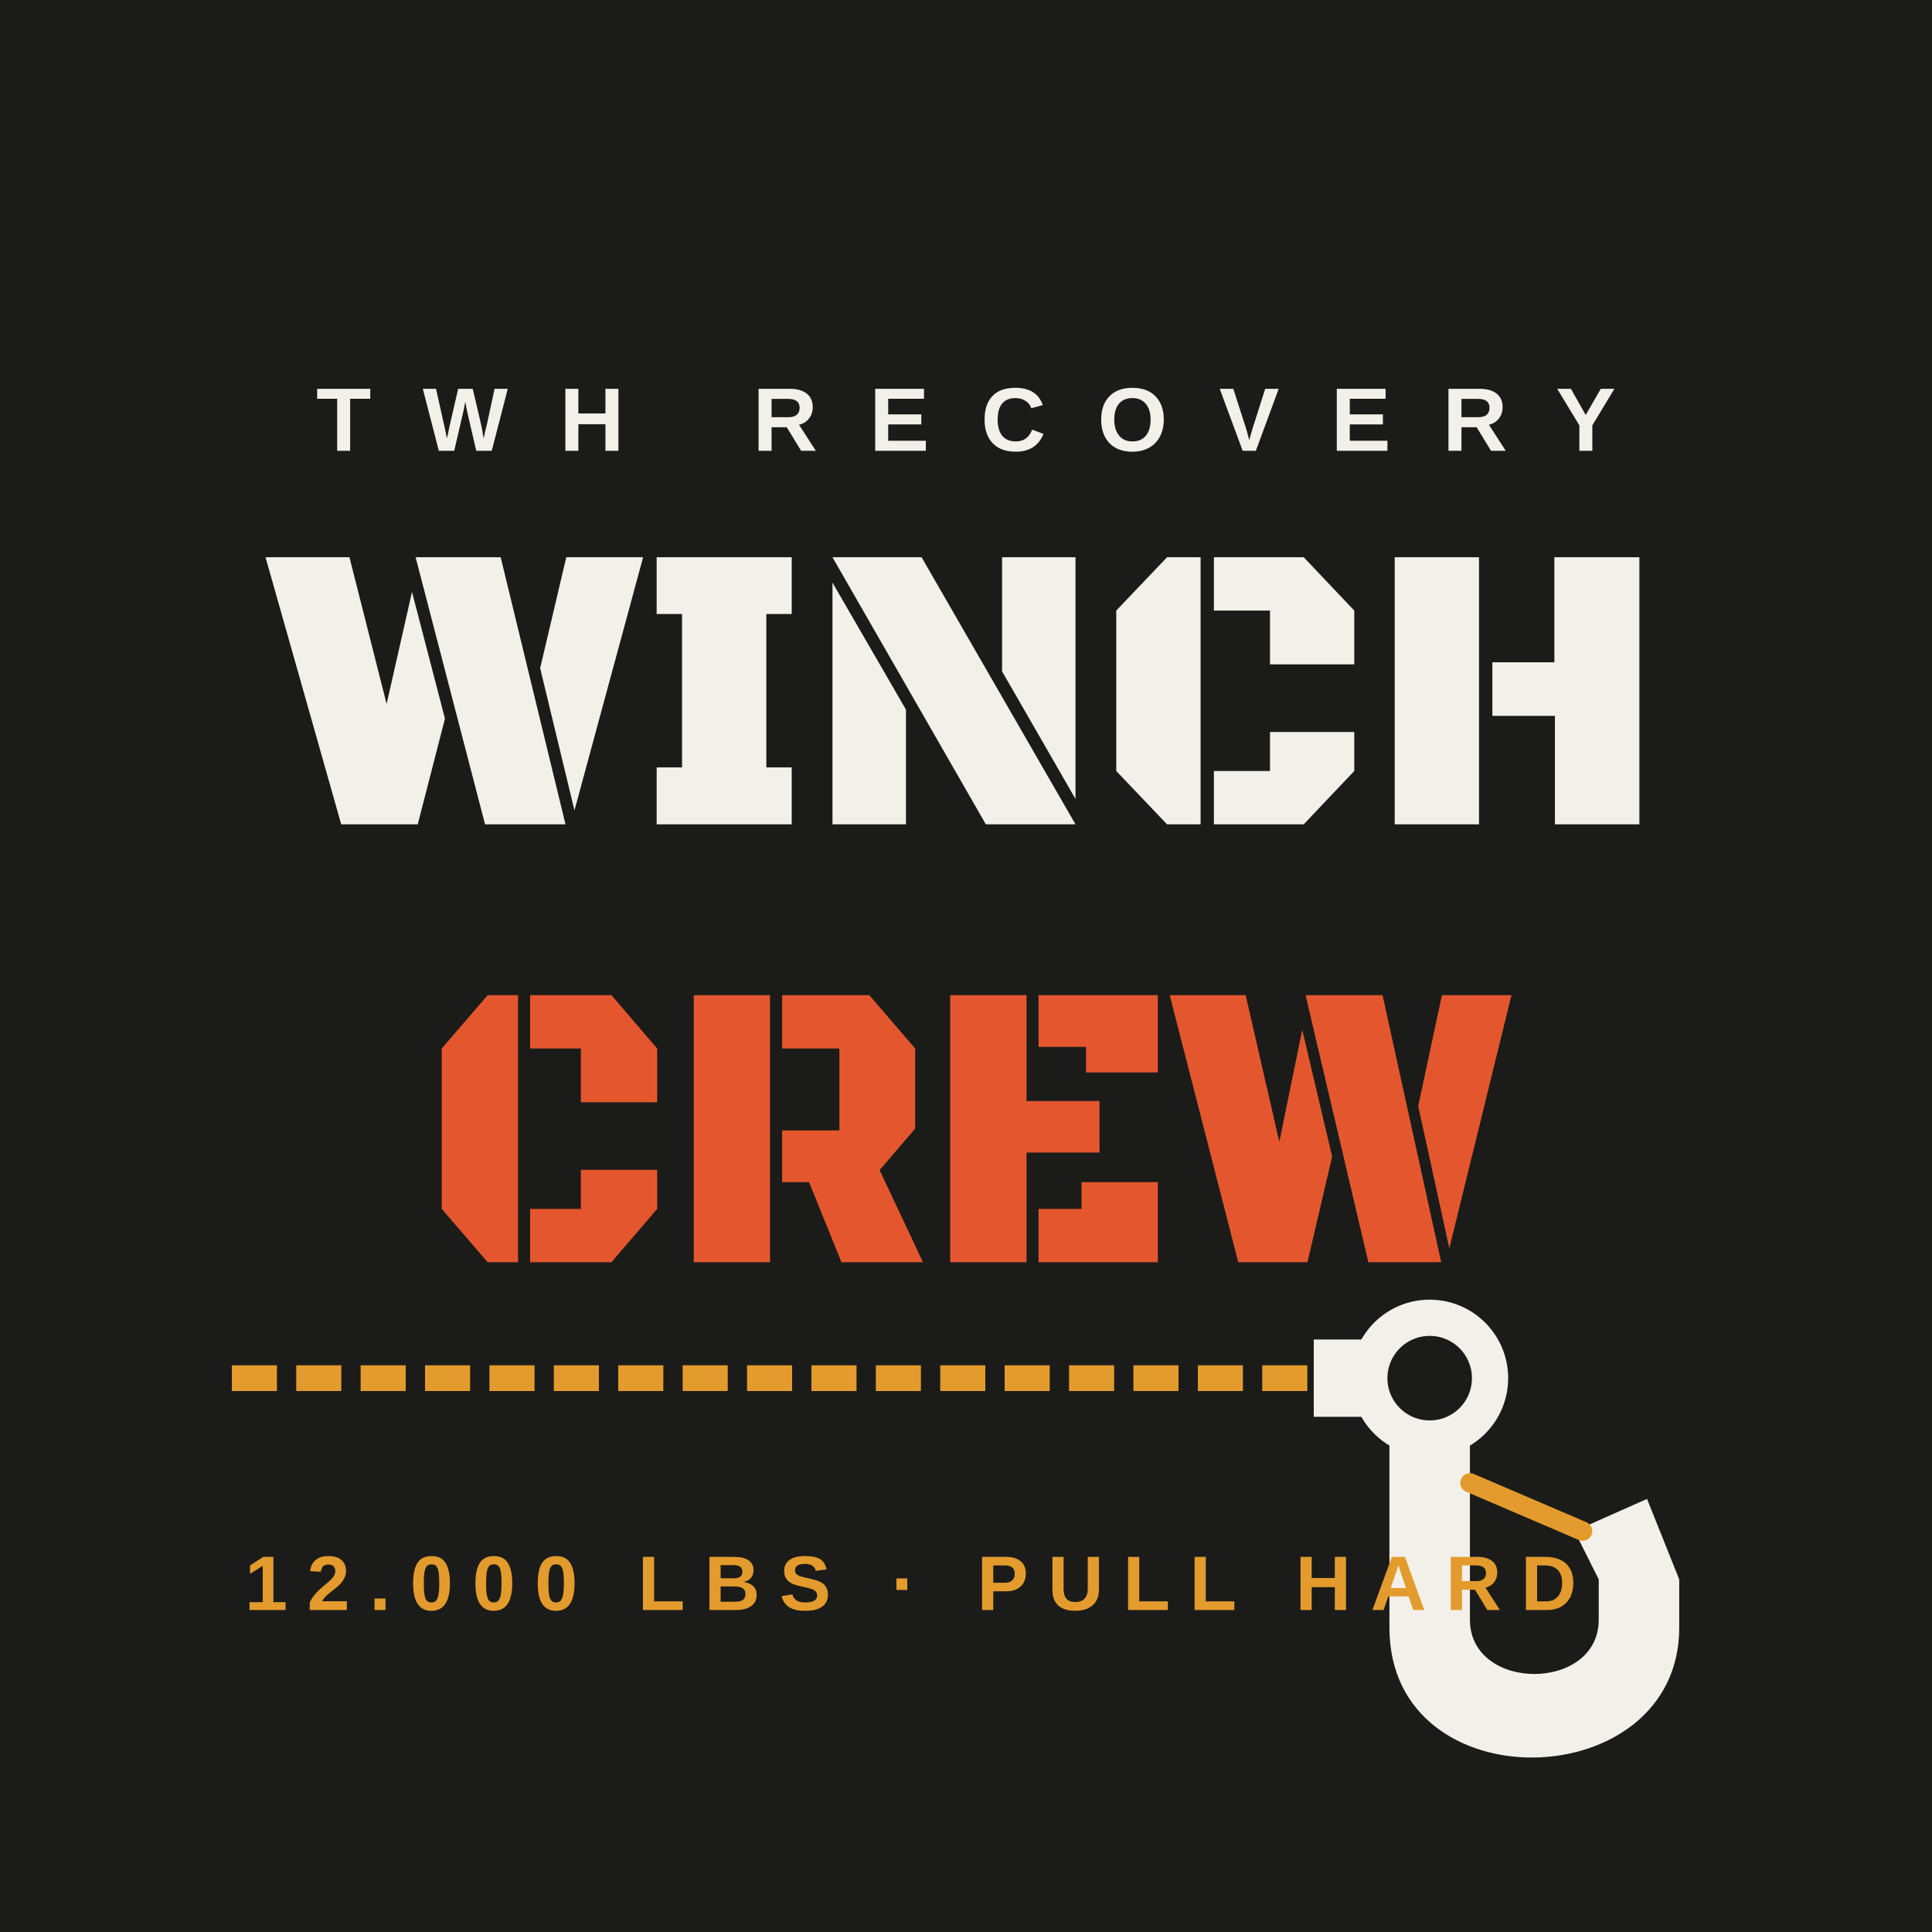
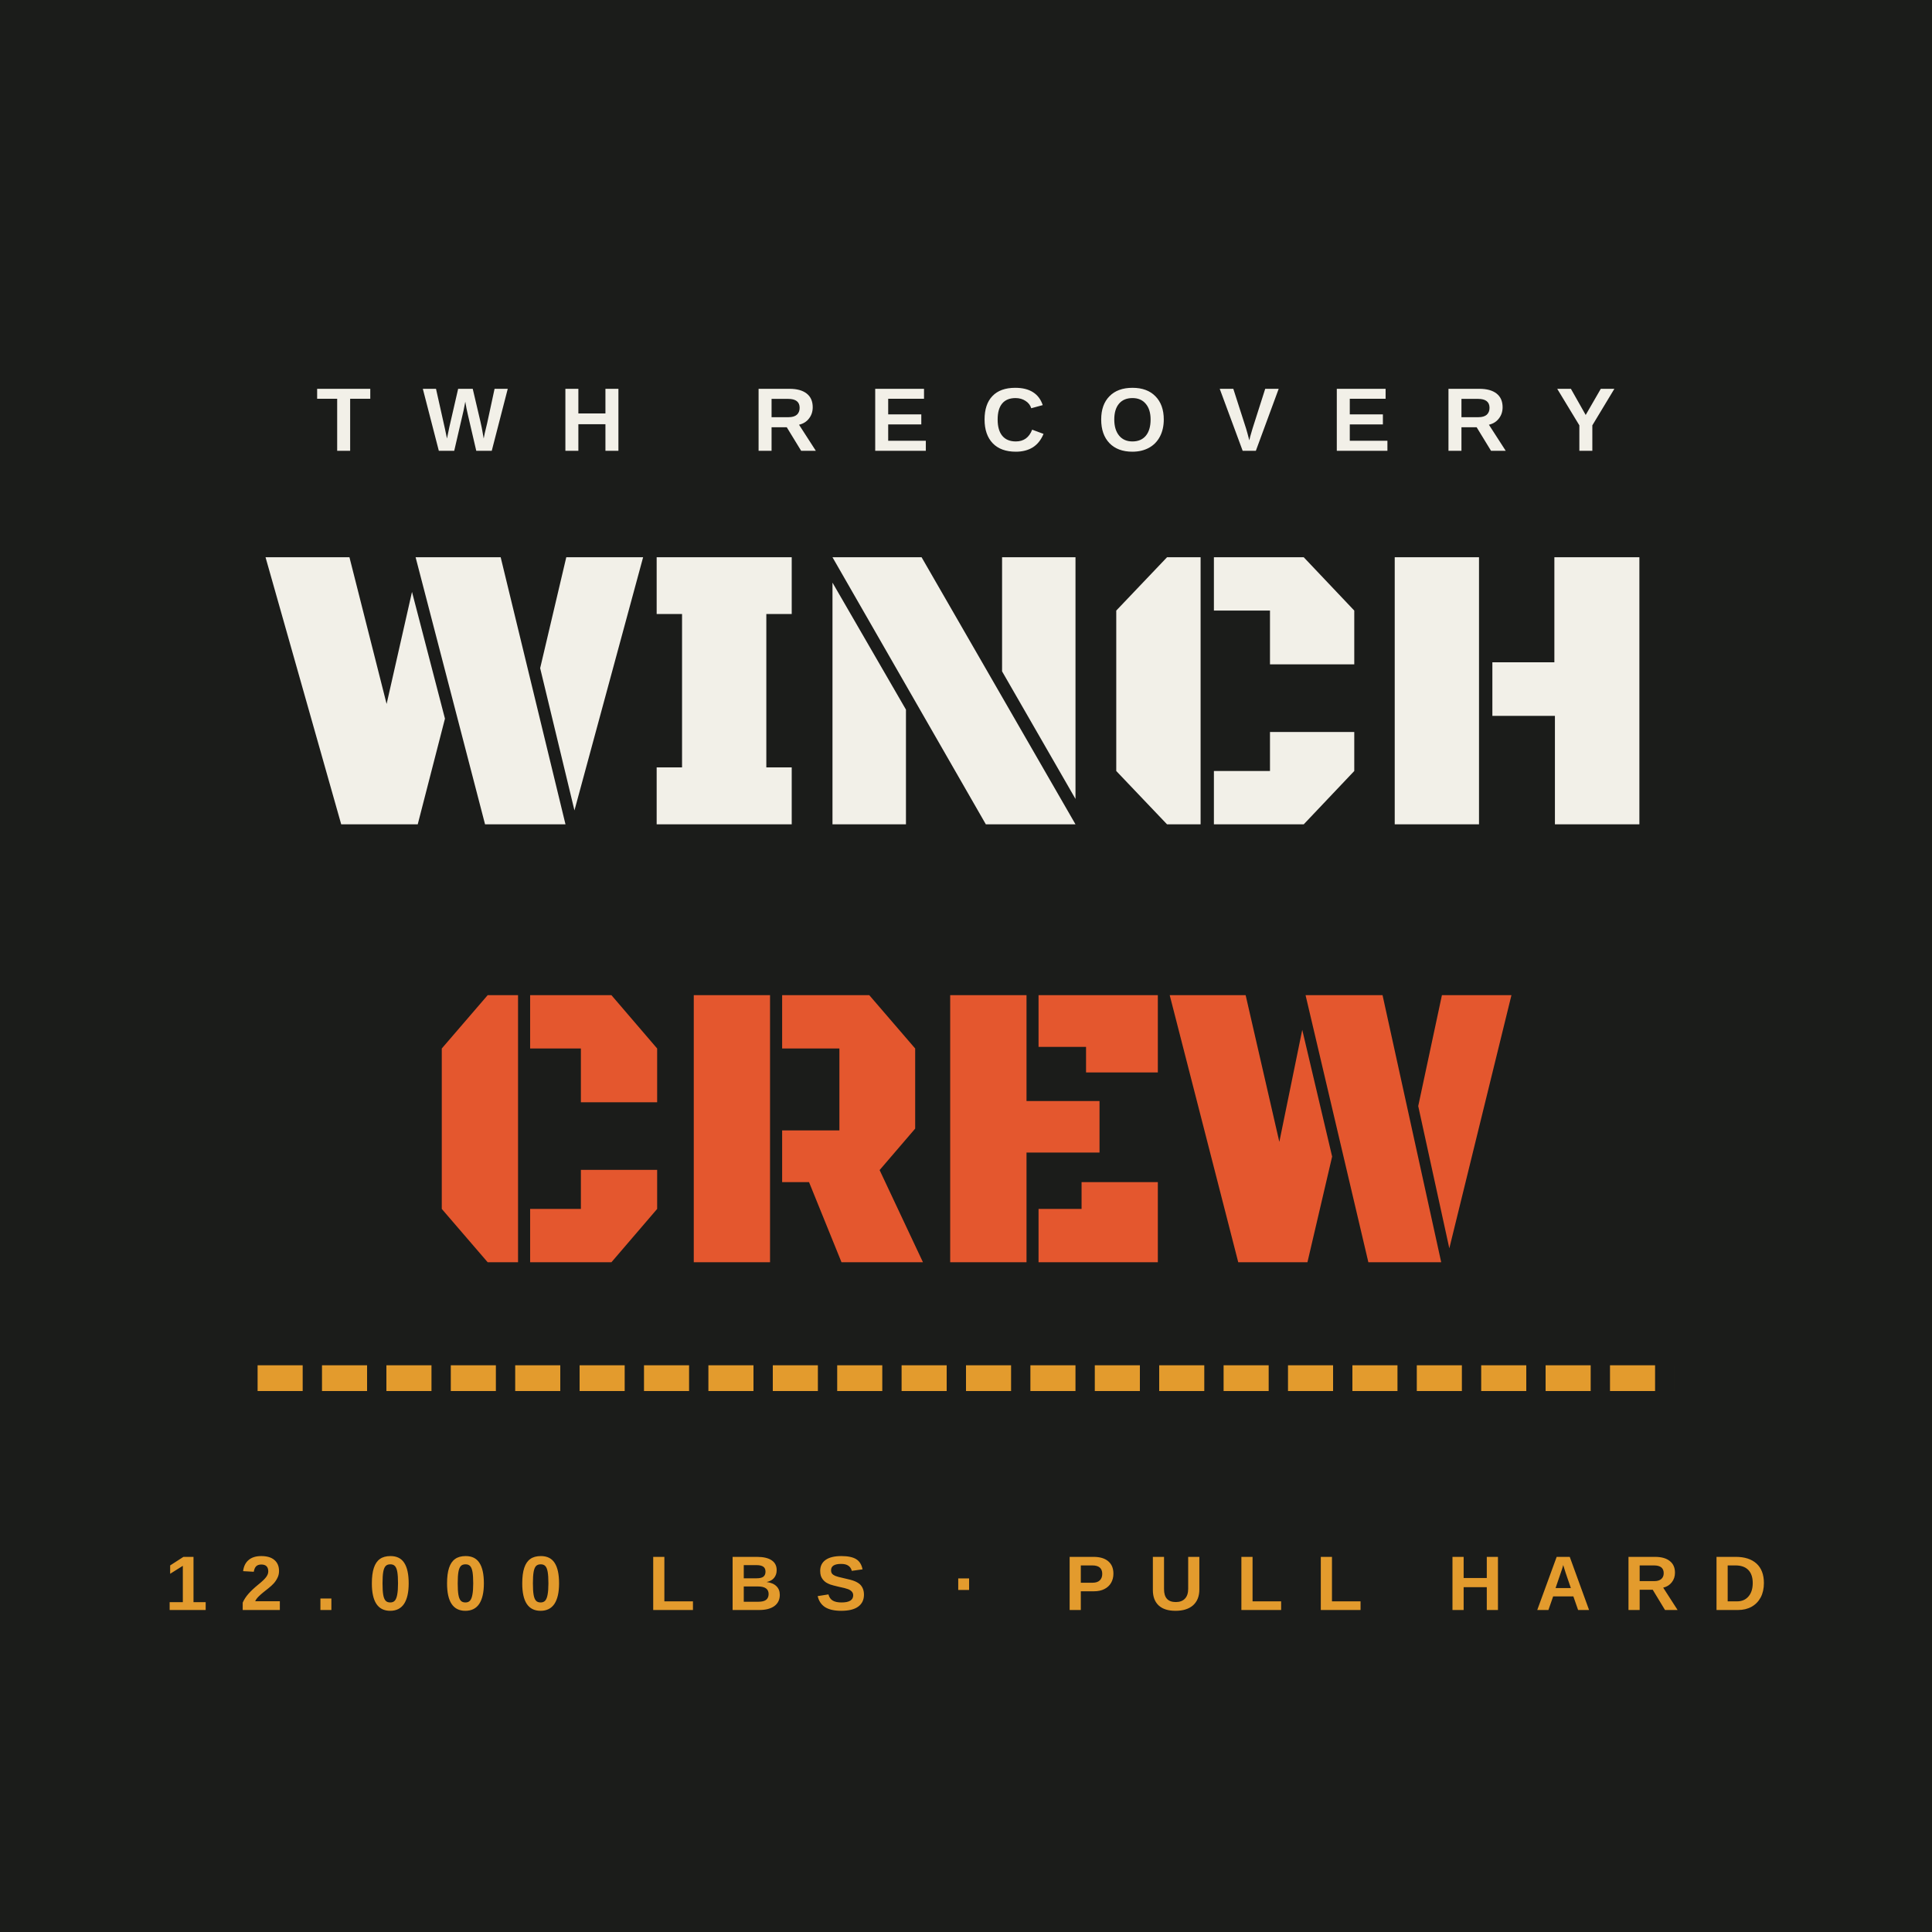
<svg xmlns="http://www.w3.org/2000/svg" width="1000" height="1000" viewBox="0 0 300 300">
  <rect id="fondo" width="300" height="300" fill="#1B1C1A" />
  <g transform="translate(42 128) scale(0.94763 1)">
    <path d="M24.13 0L11.59 0L-0.81-41.47L12.94-41.47L19.03-18.69L23.19-36.09L28.59-16.41L24.13 0ZM48.34 0L35.16 0L23.78-41.47L37.72-41.47L48.34 0ZM61.06-41.47L49.81-2.16L44.19-24.25L48.47-41.47L61.06-41.47ZM85.41 0L63.28 0L63.28-8.84L67.44-8.84L67.44-32.66L63.28-32.66L63.28-41.47L85.41-41.47L85.41-32.66L81.25-32.66L81.25-8.84L85.41-8.84L85.41 0ZM131.91 0L117.22 0L92.09-41.47L106.69-41.47L131.91 0ZM131.91-41.47L131.91-3.94L119.88-23.75L119.88-41.47L131.91-41.47ZM104.13 0L92.09 0L92.09-37.53L104.13-17.81L104.13 0ZM152.41 0L146.91 0L138.59-8.28L138.59-33.19L146.91-41.47L152.41-41.47L152.41 0ZM177.59-24.84L163.78-24.84L163.78-33.19L154.59-33.19L154.59-41.47L169.31-41.47L177.59-33.19L177.59-24.84ZM169.31 0L154.59 0L154.59-8.28L163.78-8.28L163.78-14.34L177.59-14.34L177.59-8.28L169.31 0ZM224.31 0L210.47 0L210.47-16.84L200.22-16.84L200.22-25.16L210.38-25.16L210.38-41.47L224.31-41.47L224.31 0ZM198.03 0L184.22 0L184.22-41.47L198.03-41.47L198.03 0Z" fill="#F2F0E8" />
  </g>
  <g transform="translate(66 196) scale(0.85755 1)">
    <path d="M16.84 0L11.34 0L3.03-8.28L3.03-33.19L11.34-41.47L16.84-41.47L16.84 0ZM42.03-24.84L28.22-24.84L28.22-33.19L19.03-33.19L19.03-41.47L33.75-41.47L42.03-33.19L42.03-24.84ZM33.75 0L19.03 0L19.03-8.28L28.22-8.28L28.22-14.34L42.03-14.34L42.03-8.28L33.75 0ZM69.53-12.44L64.66-12.44L64.66-20.47L75.03-20.47L75.03-33.19L64.66-33.19L64.66-41.47L80.44-41.47L88.75-33.19L88.75-20.75L82.31-14.31L90.16 0L75.41 0L69.53-12.44ZM62.47 0L48.66 0L48.66-41.47L62.47-41.47L62.47 0ZM108.91 0L95.09 0L95.09-41.47L108.91-41.47L108.91-25.03L122.13-25.03L122.13-17.03L108.91-17.03L108.91 0ZM132.69-29.47L119.69-29.47L119.69-33.44L111.09-33.44L111.09-41.47L132.69-41.47L132.69-29.47ZM132.69 0L111.09 0L111.09-8.28L118.88-8.28L118.88-12.44L132.69-12.44L132.69 0ZM159.78 0L147.25 0L134.84-41.47L148.59-41.47L154.69-18.69L158.84-36.09L164.25-16.41L159.78 0ZM184 0L170.81 0L159.44-41.47L173.38-41.47L184 0ZM196.72-41.47L185.47-2.16L179.84-24.25L184.13-41.47L196.72-41.47Z" fill="#E4572E" />
  </g>
-   <path d="M36 214 H208" stroke="#E39B2D" stroke-width="4" stroke-dasharray="7 3" />
-   <path d="M204 208 H213 V220 H204 Z" fill="#F2F0E8" />
-   <g transform="translate(222 214) scale(1.25)">
-     <circle cx="0" cy="0" r="7.5" fill="none" stroke="#F2F0E8" stroke-width="4.5" />
-     <path d="M-5 7 H5 V30 C5 39 21 39 21 30 V25 L18 19 L27 15 L31 25 V31 C31 52 -5 53 -5 31 Z" fill="#F2F0E8" />
-     <path d="M5 13 L19 19" stroke="#E39B2D" stroke-width="2.4" stroke-linecap="round" />
-   </g>
+   <path d="M40 214 H260" stroke="#E39B2D" stroke-width="4" stroke-dasharray="7 3" />
  <text x="150" y="70" font-family="Bahnschrift, 'Arial Narrow', Arial, sans-serif" font-size="14" fill="#F2F0E8" text-anchor="middle" font-weight="700" style="font-stretch:condensed" letter-spacing="8">TWH RECOVERY</text>
-   <text x="38" y="250" font-family="Bahnschrift, 'Arial Narrow', Arial, sans-serif" font-size="12" fill="#E39B2D" font-weight="700" style="font-stretch:condensed" letter-spacing="3">12.000 LBS · PULL HARD</text>
+   <text x="150" y="250" font-family="Bahnschrift, 'Arial Narrow', Arial, sans-serif" font-size="12" fill="#E39B2D" text-anchor="middle" font-weight="700" style="font-stretch:condensed" letter-spacing="5">12.000 LBS · PULL HARD</text>
</svg>
